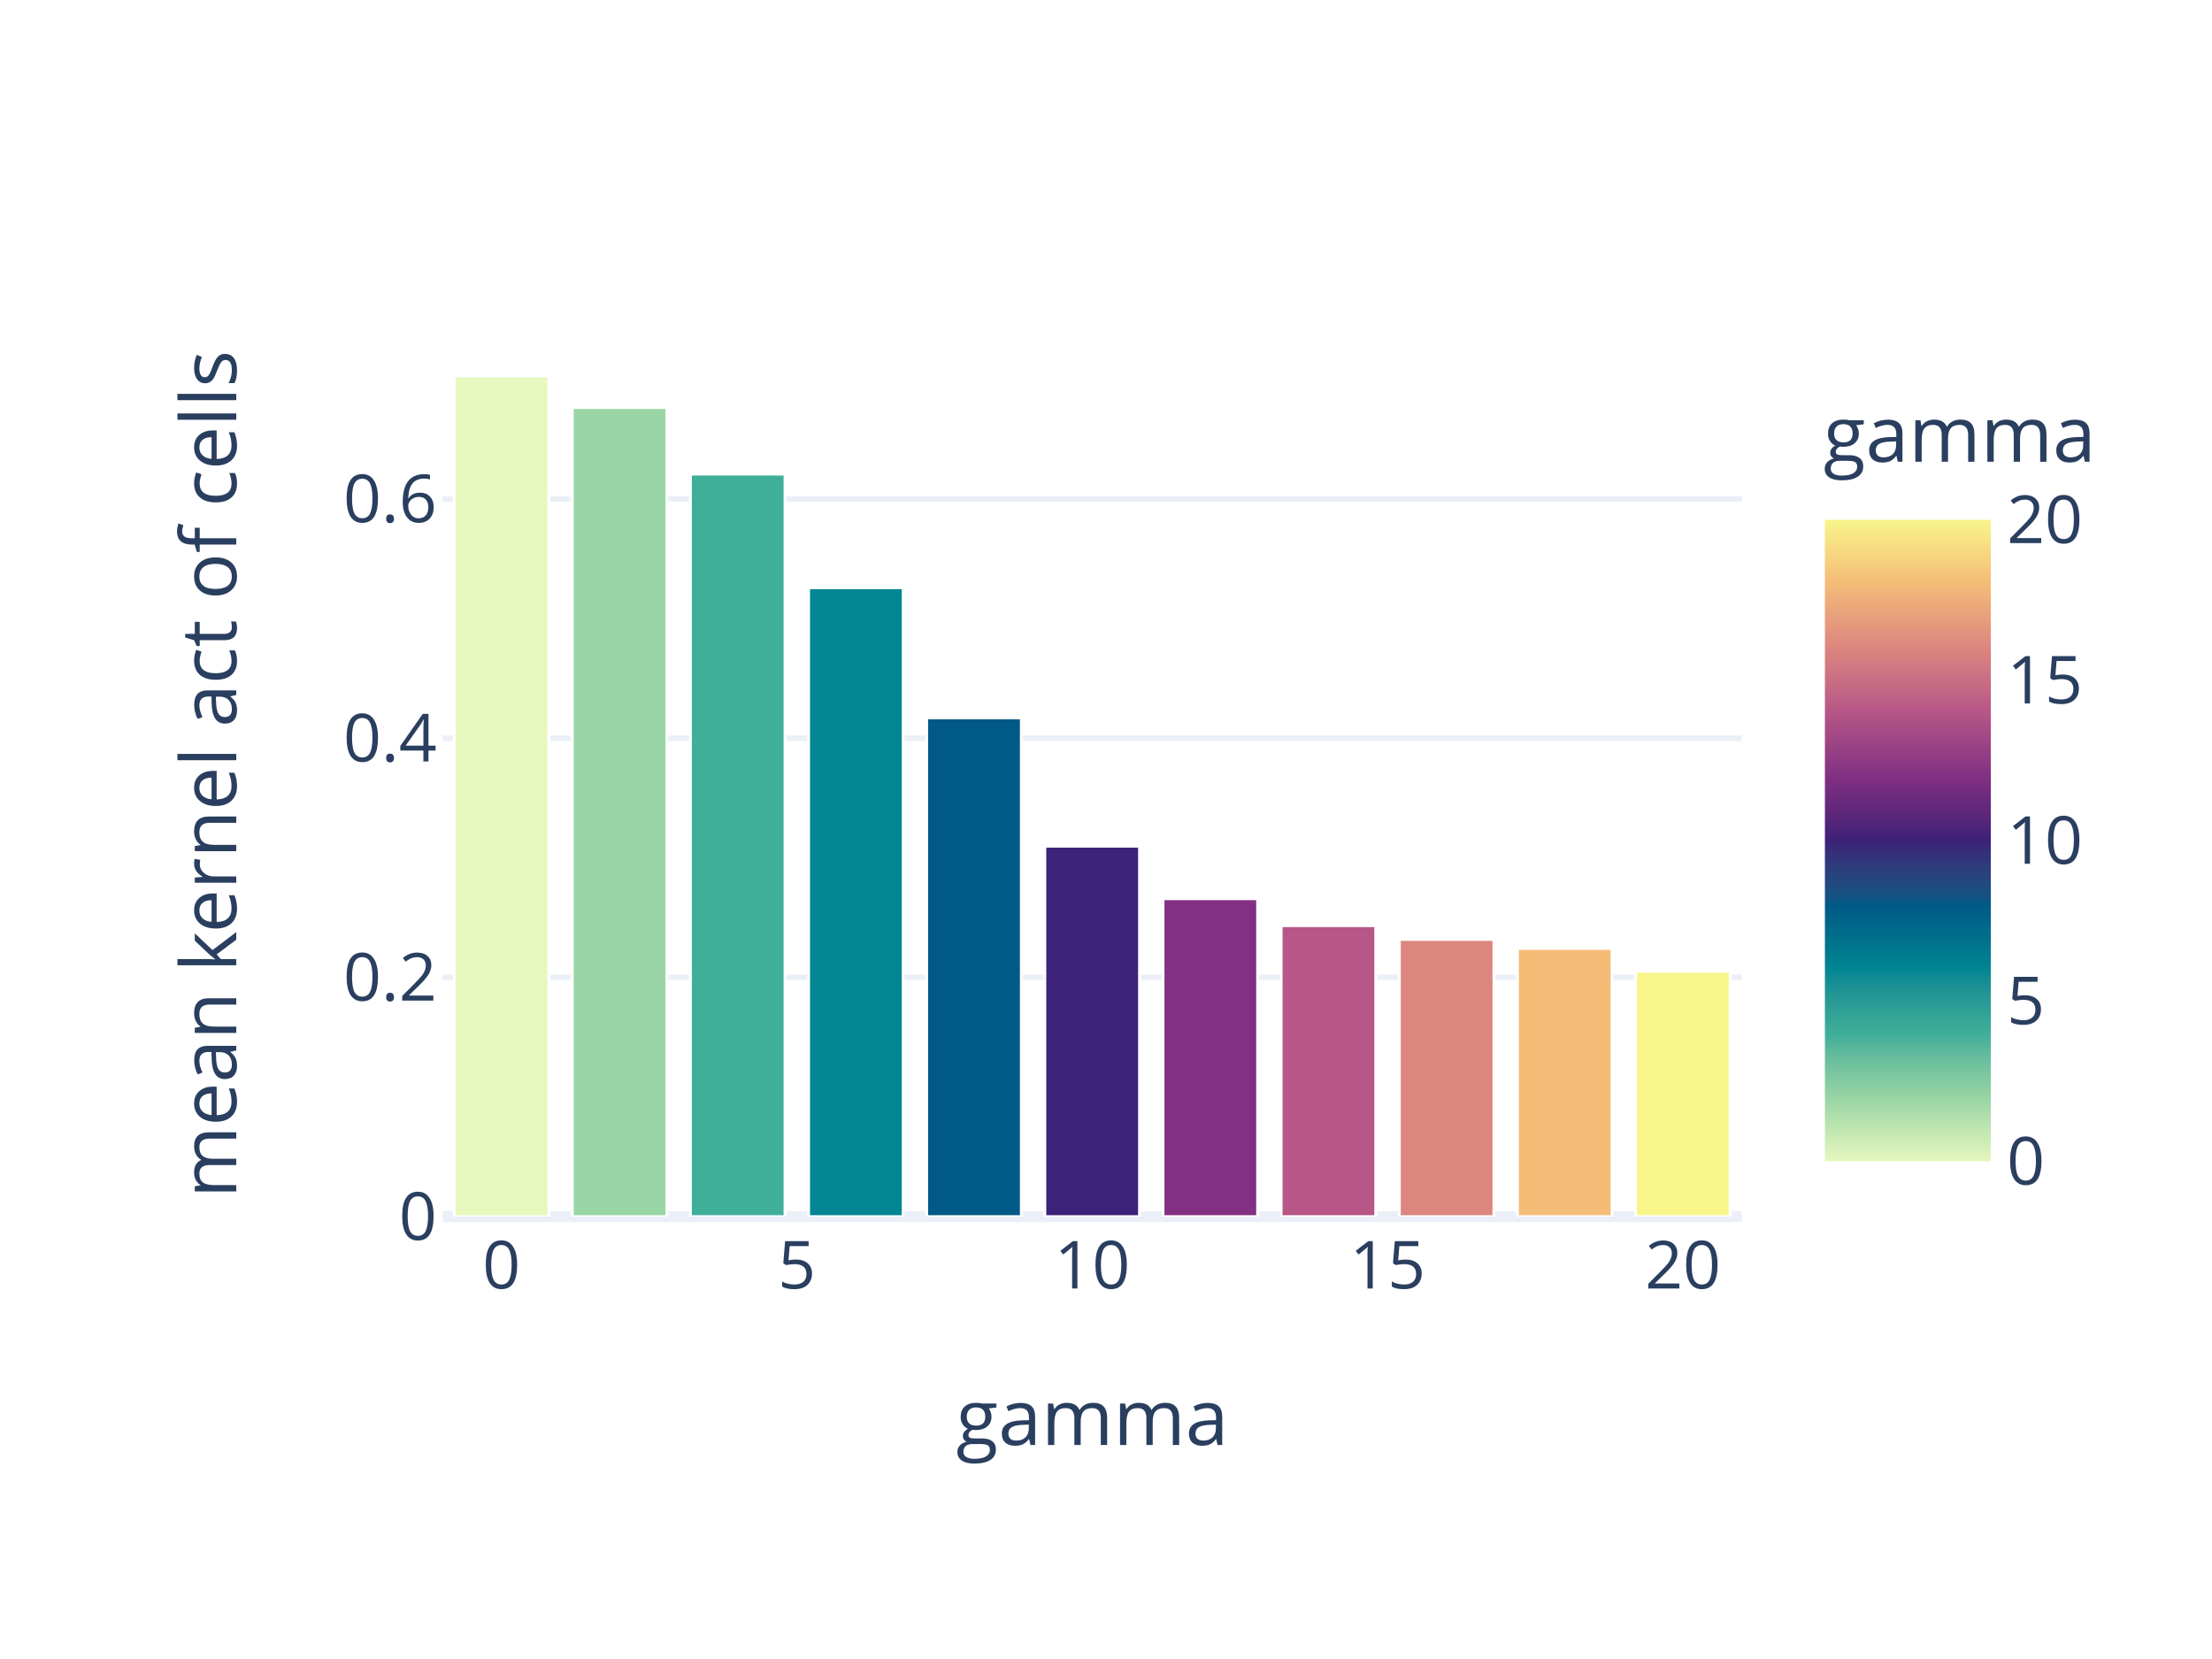
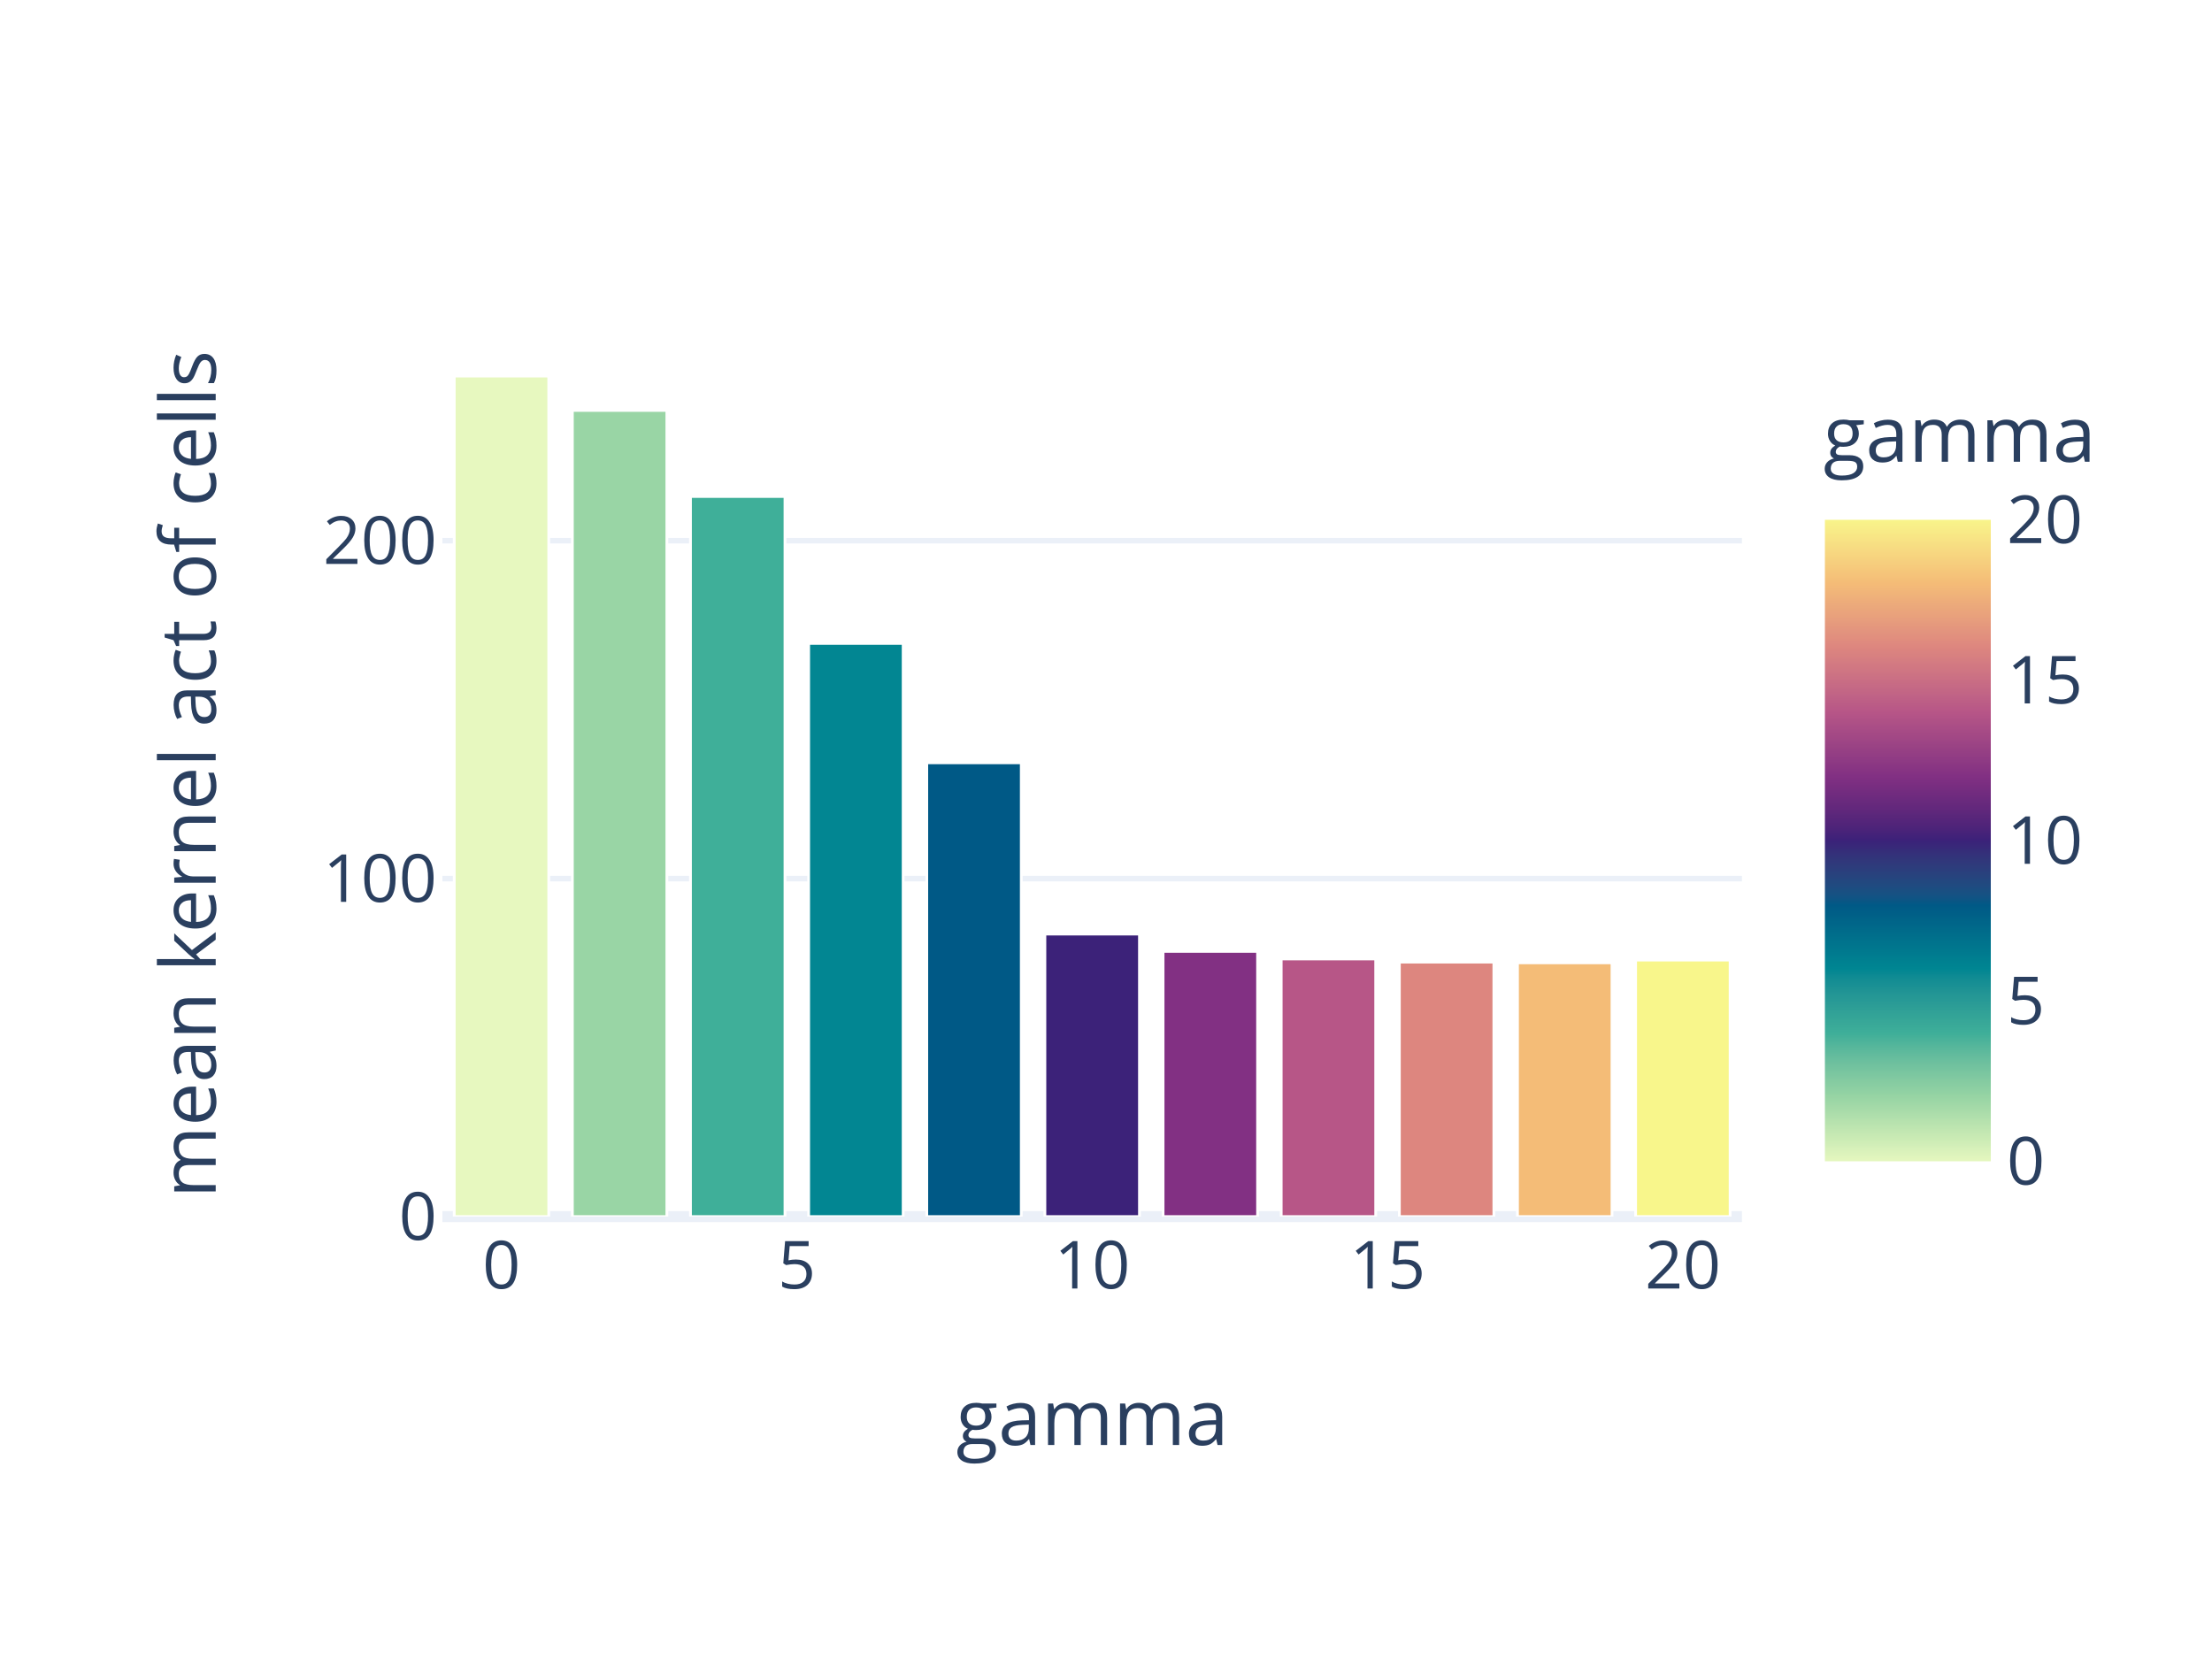
<svg xmlns="http://www.w3.org/2000/svg" class="main-svg" width="400" height="300" style="" viewBox="0 0 400 300">
  <rect x="0" y="0" width="400" height="300" style="fill: rgb(255, 255, 255); fill-opacity: 1;" />
-   <defs id="defs-e5027d">
+   <defs id="defs-e81936">
    <g class="clips">
-       <clipPath id="clipe5027dxyplot" class="plotclip">
+       <clipPath id="clipe81936xyplot" class="plotclip">
        <rect width="235" height="160" />
      </clipPath>
-       <clipPath class="axesclip" id="clipe5027dx">
+       <clipPath class="axesclip" id="clipe81936x">
        <rect x="80" y="0" width="235" height="300" />
      </clipPath>
-       <clipPath class="axesclip" id="clipe5027dy">
+       <clipPath class="axesclip" id="clipe81936y">
        <rect x="0" y="60" width="400" height="160" />
      </clipPath>
-       <clipPath class="axesclip" id="clipe5027dxy">
+       <clipPath class="axesclip" id="clipe81936xy">
        <rect x="80" y="60" width="235" height="160" />
      </clipPath>
    </g>
    <g class="gradients">
-       <linearGradient x1="0" y1="1" x2="0" y2="0" gradientUnits="objectBoundingBox" id="ge5027d-cbcoloraxis">
+       <linearGradient x1="0" y1="1" x2="0" y2="0" gradientUnits="objectBoundingBox" id="ge81936-cbcoloraxis">
        <stop offset="0%" stop-color="rgb(231, 248, 191)" stop-opacity="1" />
        <stop offset="0.392%" stop-color="rgb(228, 247, 190)" stop-opacity="1" />
        <stop offset="0.784%" stop-color="rgb(225, 245, 189)" stop-opacity="1" />
        <stop offset="1.176%" stop-color="rgb(222, 244, 188)" stop-opacity="1" />
        <stop offset="1.569%" stop-color="rgb(219, 242, 187)" stop-opacity="1" />
        <stop offset="1.961%" stop-color="rgb(216, 241, 186)" stop-opacity="1" />
        <stop offset="2.353%" stop-color="rgb(213, 240, 185)" stop-opacity="1" />
        <stop offset="2.745%" stop-color="rgb(210, 238, 184)" stop-opacity="1" />
        <stop offset="3.137%" stop-color="rgb(207, 237, 182)" stop-opacity="1" />
        <stop offset="3.529%" stop-color="rgb(204, 236, 181)" stop-opacity="1" />
        <stop offset="3.922%" stop-color="rgb(201, 234, 180)" stop-opacity="1" />
        <stop offset="4.314%" stop-color="rgb(198, 233, 179)" stop-opacity="1" />
        <stop offset="4.706%" stop-color="rgb(195, 231, 178)" stop-opacity="1" />
        <stop offset="5.098%" stop-color="rgb(192, 230, 177)" stop-opacity="1" />
        <stop offset="5.49%" stop-color="rgb(189, 229, 176)" stop-opacity="1" />
        <stop offset="5.882%" stop-color="rgb(186, 227, 175)" stop-opacity="1" />
        <stop offset="6.275%" stop-color="rgb(183, 226, 174)" stop-opacity="1" />
        <stop offset="6.667%" stop-color="rgb(180, 225, 173)" stop-opacity="1" />
        <stop offset="7.059%" stop-color="rgb(176, 223, 172)" stop-opacity="1" />
        <stop offset="7.451%" stop-color="rgb(173, 222, 171)" stop-opacity="1" />
        <stop offset="7.843%" stop-color="rgb(170, 220, 170)" stop-opacity="1" />
        <stop offset="8.235%" stop-color="rgb(167, 219, 169)" stop-opacity="1" />
        <stop offset="8.627%" stop-color="rgb(164, 218, 168)" stop-opacity="1" />
        <stop offset="9.02%" stop-color="rgb(160, 216, 167)" stop-opacity="1" />
        <stop offset="9.412%" stop-color="rgb(157, 215, 166)" stop-opacity="1" />
        <stop offset="9.804%" stop-color="rgb(154, 214, 165)" stop-opacity="1" />
        <stop offset="10.196%" stop-color="rgb(151, 212, 164)" stop-opacity="1" />
        <stop offset="10.588%" stop-color="rgb(148, 211, 163)" stop-opacity="1" />
        <stop offset="10.98%" stop-color="rgb(145, 209, 163)" stop-opacity="1" />
        <stop offset="11.373%" stop-color="rgb(142, 208, 163)" stop-opacity="1" />
        <stop offset="11.765%" stop-color="rgb(139, 206, 162)" stop-opacity="1" />
        <stop offset="12.157%" stop-color="rgb(136, 205, 162)" stop-opacity="1" />
        <stop offset="12.549%" stop-color="rgb(133, 203, 161)" stop-opacity="1" />
        <stop offset="12.941%" stop-color="rgb(130, 202, 161)" stop-opacity="1" />
        <stop offset="13.333%" stop-color="rgb(127, 200, 161)" stop-opacity="1" />
        <stop offset="13.725%" stop-color="rgb(124, 199, 160)" stop-opacity="1" />
        <stop offset="14.118%" stop-color="rgb(121, 197, 160)" stop-opacity="1" />
        <stop offset="14.51%" stop-color="rgb(117, 196, 159)" stop-opacity="1" />
        <stop offset="14.902%" stop-color="rgb(114, 194, 159)" stop-opacity="1" />
        <stop offset="15.294%" stop-color="rgb(111, 193, 158)" stop-opacity="1" />
        <stop offset="15.686%" stop-color="rgb(108, 191, 158)" stop-opacity="1" />
        <stop offset="16.078%" stop-color="rgb(104, 190, 158)" stop-opacity="1" />
        <stop offset="16.471%" stop-color="rgb(101, 188, 157)" stop-opacity="1" />
        <stop offset="16.863%" stop-color="rgb(97, 187, 157)" stop-opacity="1" />
        <stop offset="17.255%" stop-color="rgb(93, 185, 156)" stop-opacity="1" />
        <stop offset="17.647%" stop-color="rgb(89, 184, 156)" stop-opacity="1" />
        <stop offset="18.039%" stop-color="rgb(86, 182, 155)" stop-opacity="1" />
        <stop offset="18.431%" stop-color="rgb(81, 181, 155)" stop-opacity="1" />
        <stop offset="18.824%" stop-color="rgb(77, 179, 154)" stop-opacity="1" />
        <stop offset="19.216%" stop-color="rgb(73, 178, 154)" stop-opacity="1" />
        <stop offset="19.608%" stop-color="rgb(68, 176, 153)" stop-opacity="1" />
        <stop offset="20%" stop-color="rgb(63, 175, 153)" stop-opacity="1" />
        <stop offset="20.392%" stop-color="rgb(61, 173, 153)" stop-opacity="1" />
        <stop offset="20.784%" stop-color="rgb(60, 172, 153)" stop-opacity="1" />
        <stop offset="21.176%" stop-color="rgb(58, 170, 152)" stop-opacity="1" />
        <stop offset="21.569%" stop-color="rgb(57, 168, 152)" stop-opacity="1" />
        <stop offset="21.961%" stop-color="rgb(55, 167, 152)" stop-opacity="1" />
        <stop offset="22.353%" stop-color="rgb(53, 165, 151)" stop-opacity="1" />
        <stop offset="22.745%" stop-color="rgb(51, 164, 151)" stop-opacity="1" />
        <stop offset="23.137%" stop-color="rgb(50, 162, 151)" stop-opacity="1" />
        <stop offset="23.529%" stop-color="rgb(48, 160, 151)" stop-opacity="1" />
        <stop offset="23.922%" stop-color="rgb(46, 159, 150)" stop-opacity="1" />
        <stop offset="24.314%" stop-color="rgb(44, 157, 150)" stop-opacity="1" />
        <stop offset="24.706%" stop-color="rgb(42, 155, 150)" stop-opacity="1" />
        <stop offset="25.098%" stop-color="rgb(40, 154, 150)" stop-opacity="1" />
        <stop offset="25.49%" stop-color="rgb(38, 152, 149)" stop-opacity="1" />
        <stop offset="25.882%" stop-color="rgb(36, 151, 149)" stop-opacity="1" />
        <stop offset="26.275%" stop-color="rgb(34, 149, 149)" stop-opacity="1" />
        <stop offset="26.667%" stop-color="rgb(31, 147, 148)" stop-opacity="1" />
        <stop offset="27.059%" stop-color="rgb(29, 146, 148)" stop-opacity="1" />
        <stop offset="27.451%" stop-color="rgb(26, 144, 148)" stop-opacity="1" />
        <stop offset="27.843%" stop-color="rgb(23, 143, 148)" stop-opacity="1" />
        <stop offset="28.235%" stop-color="rgb(20, 141, 147)" stop-opacity="1" />
        <stop offset="28.627%" stop-color="rgb(17, 140, 147)" stop-opacity="1" />
        <stop offset="29.02%" stop-color="rgb(13, 138, 147)" stop-opacity="1" />
        <stop offset="29.412%" stop-color="rgb(8, 136, 146)" stop-opacity="1" />
        <stop offset="29.804%" stop-color="rgb(3, 135, 146)" stop-opacity="1" />
        <stop offset="30.196%" stop-color="rgb(0, 133, 146)" stop-opacity="1" />
        <stop offset="30.588%" stop-color="rgb(0, 131, 145)" stop-opacity="1" />
        <stop offset="30.98%" stop-color="rgb(0, 130, 145)" stop-opacity="1" />
        <stop offset="31.373%" stop-color="rgb(0, 128, 144)" stop-opacity="1" />
        <stop offset="31.765%" stop-color="rgb(0, 126, 144)" stop-opacity="1" />
        <stop offset="32.157%" stop-color="rgb(0, 124, 143)" stop-opacity="1" />
        <stop offset="32.549%" stop-color="rgb(0, 122, 143)" stop-opacity="1" />
        <stop offset="32.941%" stop-color="rgb(0, 121, 142)" stop-opacity="1" />
        <stop offset="33.333%" stop-color="rgb(0, 119, 142)" stop-opacity="1" />
        <stop offset="33.725%" stop-color="rgb(0, 117, 141)" stop-opacity="1" />
        <stop offset="34.118%" stop-color="rgb(0, 115, 141)" stop-opacity="1" />
        <stop offset="34.51%" stop-color="rgb(0, 114, 140)" stop-opacity="1" />
        <stop offset="34.902%" stop-color="rgb(0, 112, 140)" stop-opacity="1" />
        <stop offset="35.294%" stop-color="rgb(0, 110, 139)" stop-opacity="1" />
        <stop offset="35.686%" stop-color="rgb(0, 108, 139)" stop-opacity="1" />
        <stop offset="36.078%" stop-color="rgb(0, 107, 138)" stop-opacity="1" />
        <stop offset="36.471%" stop-color="rgb(0, 105, 138)" stop-opacity="1" />
        <stop offset="36.863%" stop-color="rgb(0, 103, 137)" stop-opacity="1" />
        <stop offset="37.255%" stop-color="rgb(0, 101, 137)" stop-opacity="1" />
        <stop offset="37.647%" stop-color="rgb(0, 100, 136)" stop-opacity="1" />
        <stop offset="38.039%" stop-color="rgb(0, 98, 136)" stop-opacity="1" />
        <stop offset="38.431%" stop-color="rgb(0, 96, 135)" stop-opacity="1" />
        <stop offset="38.824%" stop-color="rgb(0, 94, 135)" stop-opacity="1" />
        <stop offset="39.216%" stop-color="rgb(0, 93, 135)" stop-opacity="1" />
        <stop offset="39.608%" stop-color="rgb(0, 91, 134)" stop-opacity="1" />
        <stop offset="40%" stop-color="rgb(0, 89, 134)" stop-opacity="1" />
        <stop offset="40.392%" stop-color="rgb(6, 87, 133)" stop-opacity="1" />
        <stop offset="40.784%" stop-color="rgb(12, 85, 132)" stop-opacity="1" />
        <stop offset="41.176%" stop-color="rgb(17, 83, 132)" stop-opacity="1" />
        <stop offset="41.569%" stop-color="rgb(21, 82, 131)" stop-opacity="1" />
        <stop offset="41.961%" stop-color="rgb(24, 80, 130)" stop-opacity="1" />
        <stop offset="42.353%" stop-color="rgb(27, 78, 129)" stop-opacity="1" />
        <stop offset="42.745%" stop-color="rgb(30, 76, 129)" stop-opacity="1" />
        <stop offset="43.137%" stop-color="rgb(32, 74, 128)" stop-opacity="1" />
        <stop offset="43.529%" stop-color="rgb(34, 72, 127)" stop-opacity="1" />
        <stop offset="43.922%" stop-color="rgb(36, 70, 127)" stop-opacity="1" />
        <stop offset="44.314%" stop-color="rgb(38, 68, 126)" stop-opacity="1" />
        <stop offset="44.706%" stop-color="rgb(40, 66, 125)" stop-opacity="1" />
        <stop offset="45.098%" stop-color="rgb(42, 64, 125)" stop-opacity="1" />
        <stop offset="45.49%" stop-color="rgb(43, 62, 124)" stop-opacity="1" />
        <stop offset="45.882%" stop-color="rgb(45, 60, 124)" stop-opacity="1" />
        <stop offset="46.275%" stop-color="rgb(46, 58, 123)" stop-opacity="1" />
        <stop offset="46.667%" stop-color="rgb(48, 56, 123)" stop-opacity="1" />
        <stop offset="47.059%" stop-color="rgb(49, 54, 122)" stop-opacity="1" />
        <stop offset="47.451%" stop-color="rgb(50, 51, 122)" stop-opacity="1" />
        <stop offset="47.843%" stop-color="rgb(52, 49, 122)" stop-opacity="1" />
        <stop offset="48.235%" stop-color="rgb(53, 46, 121)" stop-opacity="1" />
        <stop offset="48.627%" stop-color="rgb(54, 44, 121)" stop-opacity="1" />
        <stop offset="49.02%" stop-color="rgb(56, 41, 121)" stop-opacity="1" />
        <stop offset="49.412%" stop-color="rgb(57, 38, 121)" stop-opacity="1" />
        <stop offset="49.804%" stop-color="rgb(58, 35, 121)" stop-opacity="1" />
        <stop offset="50.196%" stop-color="rgb(61, 33, 121)" stop-opacity="1" />
        <stop offset="50.588%" stop-color="rgb(65, 34, 121)" stop-opacity="1" />
        <stop offset="50.98%" stop-color="rgb(68, 34, 121)" stop-opacity="1" />
        <stop offset="51.373%" stop-color="rgb(72, 35, 121)" stop-opacity="1" />
        <stop offset="51.765%" stop-color="rgb(75, 35, 121)" stop-opacity="1" />
        <stop offset="52.157%" stop-color="rgb(78, 36, 121)" stop-opacity="1" />
        <stop offset="52.549%" stop-color="rgb(81, 36, 121)" stop-opacity="1" />
        <stop offset="52.941%" stop-color="rgb(84, 37, 122)" stop-opacity="1" />
        <stop offset="53.333%" stop-color="rgb(87, 37, 122)" stop-opacity="1" />
        <stop offset="53.725%" stop-color="rgb(89, 38, 122)" stop-opacity="1" />
        <stop offset="54.118%" stop-color="rgb(92, 39, 123)" stop-opacity="1" />
        <stop offset="54.51%" stop-color="rgb(95, 39, 123)" stop-opacity="1" />
        <stop offset="54.902%" stop-color="rgb(98, 40, 124)" stop-opacity="1" />
        <stop offset="55.294%" stop-color="rgb(100, 40, 124)" stop-opacity="1" />
        <stop offset="55.686%" stop-color="rgb(103, 41, 124)" stop-opacity="1" />
        <stop offset="56.078%" stop-color="rgb(105, 42, 125)" stop-opacity="1" />
        <stop offset="56.471%" stop-color="rgb(108, 42, 126)" stop-opacity="1" />
        <stop offset="56.863%" stop-color="rgb(110, 43, 126)" stop-opacity="1" />
        <stop offset="57.255%" stop-color="rgb(113, 43, 127)" stop-opacity="1" />
        <stop offset="57.647%" stop-color="rgb(115, 44, 127)" stop-opacity="1" />
        <stop offset="58.039%" stop-color="rgb(118, 45, 128)" stop-opacity="1" />
        <stop offset="58.431%" stop-color="rgb(120, 45, 128)" stop-opacity="1" />
        <stop offset="58.824%" stop-color="rgb(123, 46, 129)" stop-opacity="1" />
        <stop offset="59.216%" stop-color="rgb(125, 47, 130)" stop-opacity="1" />
        <stop offset="59.608%" stop-color="rgb(128, 47, 130)" stop-opacity="1" />
        <stop offset="60%" stop-color="rgb(130, 48, 131)" stop-opacity="1" />
        <stop offset="60.392%" stop-color="rgb(132, 50, 131)" stop-opacity="1" />
        <stop offset="60.784%" stop-color="rgb(134, 51, 131)" stop-opacity="1" />
        <stop offset="61.176%" stop-color="rgb(136, 53, 131)" stop-opacity="1" />
        <stop offset="61.569%" stop-color="rgb(138, 54, 131)" stop-opacity="1" />
        <stop offset="61.961%" stop-color="rgb(140, 56, 131)" stop-opacity="1" />
        <stop offset="62.353%" stop-color="rgb(142, 58, 132)" stop-opacity="1" />
        <stop offset="62.745%" stop-color="rgb(144, 59, 132)" stop-opacity="1" />
        <stop offset="63.137%" stop-color="rgb(146, 61, 132)" stop-opacity="1" />
        <stop offset="63.529%" stop-color="rgb(148, 62, 132)" stop-opacity="1" />
        <stop offset="63.922%" stop-color="rgb(150, 64, 132)" stop-opacity="1" />
        <stop offset="64.314%" stop-color="rgb(152, 65, 132)" stop-opacity="1" />
        <stop offset="64.706%" stop-color="rgb(154, 67, 132)" stop-opacity="1" />
        <stop offset="65.098%" stop-color="rgb(156, 68, 133)" stop-opacity="1" />
        <stop offset="65.49%" stop-color="rgb(159, 70, 133)" stop-opacity="1" />
        <stop offset="65.882%" stop-color="rgb(161, 71, 133)" stop-opacity="1" />
        <stop offset="66.275%" stop-color="rgb(163, 72, 133)" stop-opacity="1" />
        <stop offset="66.667%" stop-color="rgb(165, 74, 133)" stop-opacity="1" />
        <stop offset="67.059%" stop-color="rgb(167, 75, 134)" stop-opacity="1" />
        <stop offset="67.451%" stop-color="rgb(169, 77, 134)" stop-opacity="1" />
        <stop offset="67.843%" stop-color="rgb(171, 78, 134)" stop-opacity="1" />
        <stop offset="68.235%" stop-color="rgb(173, 80, 134)" stop-opacity="1" />
        <stop offset="68.627%" stop-color="rgb(175, 81, 134)" stop-opacity="1" />
        <stop offset="69.02%" stop-color="rgb(178, 82, 135)" stop-opacity="1" />
        <stop offset="69.412%" stop-color="rgb(180, 84, 135)" stop-opacity="1" />
        <stop offset="69.804%" stop-color="rgb(182, 85, 135)" stop-opacity="1" />
        <stop offset="70.196%" stop-color="rgb(184, 87, 135)" stop-opacity="1" />
        <stop offset="70.588%" stop-color="rgb(185, 89, 135)" stop-opacity="1" />
        <stop offset="70.98%" stop-color="rgb(186, 91, 134)" stop-opacity="1" />
        <stop offset="71.373%" stop-color="rgb(188, 93, 134)" stop-opacity="1" />
        <stop offset="71.765%" stop-color="rgb(189, 95, 134)" stop-opacity="1" />
        <stop offset="72.157%" stop-color="rgb(191, 97, 134)" stop-opacity="1" />
        <stop offset="72.549%" stop-color="rgb(192, 99, 134)" stop-opacity="1" />
        <stop offset="72.941%" stop-color="rgb(194, 101, 133)" stop-opacity="1" />
        <stop offset="73.333%" stop-color="rgb(195, 103, 133)" stop-opacity="1" />
        <stop offset="73.725%" stop-color="rgb(197, 105, 133)" stop-opacity="1" />
        <stop offset="74.118%" stop-color="rgb(198, 106, 133)" stop-opacity="1" />
        <stop offset="74.51%" stop-color="rgb(200, 108, 132)" stop-opacity="1" />
        <stop offset="74.902%" stop-color="rgb(201, 110, 132)" stop-opacity="1" />
        <stop offset="75.294%" stop-color="rgb(203, 112, 132)" stop-opacity="1" />
        <stop offset="75.686%" stop-color="rgb(204, 114, 131)" stop-opacity="1" />
        <stop offset="76.078%" stop-color="rgb(206, 116, 131)" stop-opacity="1" />
        <stop offset="76.471%" stop-color="rgb(207, 118, 131)" stop-opacity="1" />
        <stop offset="76.863%" stop-color="rgb(209, 119, 130)" stop-opacity="1" />
        <stop offset="77.255%" stop-color="rgb(210, 121, 130)" stop-opacity="1" />
        <stop offset="77.647%" stop-color="rgb(212, 123, 130)" stop-opacity="1" />
        <stop offset="78.039%" stop-color="rgb(213, 125, 129)" stop-opacity="1" />
        <stop offset="78.431%" stop-color="rgb(215, 127, 129)" stop-opacity="1" />
        <stop offset="78.824%" stop-color="rgb(216, 129, 128)" stop-opacity="1" />
        <stop offset="79.216%" stop-color="rgb(218, 130, 128)" stop-opacity="1" />
        <stop offset="79.608%" stop-color="rgb(219, 132, 127)" stop-opacity="1" />
        <stop offset="80%" stop-color="rgb(221, 134, 127)" stop-opacity="1" />
        <stop offset="80.392%" stop-color="rgb(222, 136, 127)" stop-opacity="1" />
        <stop offset="80.784%" stop-color="rgb(223, 138, 127)" stop-opacity="1" />
        <stop offset="81.176%" stop-color="rgb(224, 141, 126)" stop-opacity="1" />
        <stop offset="81.569%" stop-color="rgb(225, 143, 126)" stop-opacity="1" />
        <stop offset="81.961%" stop-color="rgb(225, 145, 126)" stop-opacity="1" />
        <stop offset="82.353%" stop-color="rgb(226, 147, 126)" stop-opacity="1" />
        <stop offset="82.745%" stop-color="rgb(227, 149, 126)" stop-opacity="1" />
        <stop offset="83.137%" stop-color="rgb(228, 151, 125)" stop-opacity="1" />
        <stop offset="83.529%" stop-color="rgb(229, 153, 125)" stop-opacity="1" />
        <stop offset="83.922%" stop-color="rgb(230, 155, 125)" stop-opacity="1" />
        <stop offset="84.314%" stop-color="rgb(231, 158, 125)" stop-opacity="1" />
        <stop offset="84.706%" stop-color="rgb(232, 160, 124)" stop-opacity="1" />
        <stop offset="85.098%" stop-color="rgb(233, 162, 124)" stop-opacity="1" />
        <stop offset="85.49%" stop-color="rgb(234, 164, 124)" stop-opacity="1" />
        <stop offset="85.882%" stop-color="rgb(234, 166, 123)" stop-opacity="1" />
        <stop offset="86.275%" stop-color="rgb(235, 168, 123)" stop-opacity="1" />
        <stop offset="86.667%" stop-color="rgb(236, 170, 123)" stop-opacity="1" />
        <stop offset="87.059%" stop-color="rgb(237, 172, 122)" stop-opacity="1" />
        <stop offset="87.451%" stop-color="rgb(238, 174, 122)" stop-opacity="1" />
        <stop offset="87.843%" stop-color="rgb(239, 177, 122)" stop-opacity="1" />
        <stop offset="88.235%" stop-color="rgb(240, 179, 121)" stop-opacity="1" />
        <stop offset="88.627%" stop-color="rgb(241, 181, 121)" stop-opacity="1" />
        <stop offset="89.02%" stop-color="rgb(242, 183, 120)" stop-opacity="1" />
        <stop offset="89.412%" stop-color="rgb(243, 185, 120)" stop-opacity="1" />
        <stop offset="89.804%" stop-color="rgb(244, 187, 119)" stop-opacity="1" />
        <stop offset="90.196%" stop-color="rgb(244, 189, 119)" stop-opacity="1" />
        <stop offset="90.588%" stop-color="rgb(244, 191, 120)" stop-opacity="1" />
        <stop offset="90.98%" stop-color="rgb(245, 194, 121)" stop-opacity="1" />
        <stop offset="91.373%" stop-color="rgb(245, 196, 122)" stop-opacity="1" />
        <stop offset="91.765%" stop-color="rgb(245, 198, 122)" stop-opacity="1" />
        <stop offset="92.157%" stop-color="rgb(246, 201, 123)" stop-opacity="1" />
        <stop offset="92.549%" stop-color="rgb(246, 203, 124)" stop-opacity="1" />
        <stop offset="92.941%" stop-color="rgb(246, 205, 125)" stop-opacity="1" />
        <stop offset="93.333%" stop-color="rgb(246, 207, 126)" stop-opacity="1" />
        <stop offset="93.725%" stop-color="rgb(246, 210, 126)" stop-opacity="1" />
        <stop offset="94.118%" stop-color="rgb(247, 212, 127)" stop-opacity="1" />
        <stop offset="94.51%" stop-color="rgb(247, 214, 128)" stop-opacity="1" />
        <stop offset="94.902%" stop-color="rgb(247, 216, 129)" stop-opacity="1" />
        <stop offset="95.294%" stop-color="rgb(247, 219, 130)" stop-opacity="1" />
        <stop offset="95.686%" stop-color="rgb(247, 221, 130)" stop-opacity="1" />
        <stop offset="96.078%" stop-color="rgb(247, 223, 131)" stop-opacity="1" />
        <stop offset="96.471%" stop-color="rgb(248, 226, 132)" stop-opacity="1" />
        <stop offset="96.863%" stop-color="rgb(248, 228, 133)" stop-opacity="1" />
        <stop offset="97.255%" stop-color="rgb(248, 230, 133)" stop-opacity="1" />
        <stop offset="97.647%" stop-color="rgb(248, 232, 134)" stop-opacity="1" />
        <stop offset="98.039%" stop-color="rgb(248, 235, 135)" stop-opacity="1" />
        <stop offset="98.431%" stop-color="rgb(248, 237, 136)" stop-opacity="1" />
        <stop offset="98.824%" stop-color="rgb(248, 239, 137)" stop-opacity="1" />
        <stop offset="99.216%" stop-color="rgb(248, 241, 137)" stop-opacity="1" />
        <stop offset="99.608%" stop-color="rgb(248, 244, 138)" stop-opacity="1" />
        <stop offset="100%" stop-color="rgb(248, 246, 139)" stop-opacity="1" />
      </linearGradient>
    </g>
    <g class="patterns" />
  </defs>
  <g class="bglayer" />
  <g class="layer-below">
    <g class="imagelayer" />
    <g class="shapelayer" />
  </g>
  <g class="cartesianlayer">
    <g class="subplot xy">
      <g class="layer-subplot">
        <g class="shapelayer" />
        <g class="imagelayer" />
      </g>
      <g class="minor-gridlayer">
        <g class="x" />
        <g class="y" />
      </g>
      <g class="gridlayer">
        <g class="x" />
        <g class="y">
-           <path class="ygrid crisp" transform="translate(0,176.74)" d="M80,0h235" style="stroke: rgb(235, 240, 248); stroke-opacity: 1; stroke-width: 1px;" />
-           <path class="ygrid crisp" transform="translate(0,133.49)" d="M80,0h235" style="stroke: rgb(235, 240, 248); stroke-opacity: 1; stroke-width: 1px;" />
-           <path class="ygrid crisp" transform="translate(0,90.23)" d="M80,0h235" style="stroke: rgb(235, 240, 248); stroke-opacity: 1; stroke-width: 1px;" />
+           <path class="ygrid crisp" transform="translate(0,158.88)" d="M80,0h235" style="stroke: rgb(235, 240, 248); stroke-opacity: 1; stroke-width: 1px;" />
+           <path class="ygrid crisp" transform="translate(0,97.77)" d="M80,0h235" style="stroke: rgb(235, 240, 248); stroke-opacity: 1; stroke-width: 1px;" />
        </g>
      </g>
      <g class="zerolinelayer">
        <path class="yzl zl crisp" transform="translate(0,220)" d="M80,0h235" style="stroke: rgb(235, 240, 248); stroke-opacity: 1; stroke-width: 2px;" />
      </g>
      <g class="layer-between">
        <g class="shapelayer" />
        <g class="imagelayer" />
      </g>
      <path class="xlines-below" />
      <path class="ylines-below" />
      <g class="overlines-below" />
      <g class="xaxislayer-below" />
      <g class="yaxislayer-below" />
      <g class="overaxes-below" />
      <g class="overplot">
-         <g class="xy" transform="translate(80,60)" clip-path="url(#clipe5027dxyplot)">
+         <g class="xy" transform="translate(80,60)" clip-path="url(#clipe81936xyplot)">
          <g class="barlayer mlayer">
            <g class="trace bars" style="opacity: 1;">
              <g class="points">
                <g class="point">
                  <path d="M2.14,160V8H19.23V160Z" style="vector-effect: none; opacity: 1; stroke-width: 0.5px; fill: rgb(231, 248, 191); fill-opacity: 1; stroke: rgb(255, 255, 255); stroke-opacity: 1;" />
                </g>
                <g class="point">
-                   <path d="M23.5,160V13.7H40.59V160Z" style="vector-effect: none; opacity: 1; stroke-width: 0.5px; fill: rgb(153, 213, 165); fill-opacity: 1; stroke: rgb(255, 255, 255); stroke-opacity: 1;" />
-                 </g>
-                 <g class="point">
-                   <path d="M44.86,160V25.74H61.95V160Z" style="vector-effect: none; opacity: 1; stroke-width: 0.5px; fill: rgb(63, 175, 153); fill-opacity: 1; stroke: rgb(255, 255, 255); stroke-opacity: 1;" />
-                 </g>
-                 <g class="point">
-                   <path d="M66.23,160V46.29H83.32V160Z" style="vector-effect: none; opacity: 1; stroke-width: 0.5px; fill: rgb(2, 134, 146); fill-opacity: 1; stroke: rgb(255, 255, 255); stroke-opacity: 1;" />
-                 </g>
-                 <g class="point">
-                   <path d="M87.59,160V69.83H104.68V160Z" style="vector-effect: none; opacity: 1; stroke-width: 0.5px; fill: rgb(0, 89, 134); fill-opacity: 1; stroke: rgb(255, 255, 255); stroke-opacity: 1;" />
-                 </g>
-                 <g class="point">
-                   <path d="M108.95,160V93.03H126.05V160Z" style="vector-effect: none; opacity: 1; stroke-width: 0.5px; fill: rgb(60, 34, 121); fill-opacity: 1; stroke: rgb(255, 255, 255); stroke-opacity: 1;" />
-                 </g>
-                 <g class="point">
-                   <path d="M130.32,160V102.53H147.41V160Z" style="vector-effect: none; opacity: 1; stroke-width: 0.5px; fill: rgb(130, 48, 131); fill-opacity: 1; stroke: rgb(255, 255, 255); stroke-opacity: 1;" />
-                 </g>
-                 <g class="point">
-                   <path d="M151.68,160V107.4H168.77V160Z" style="vector-effect: none; opacity: 1; stroke-width: 0.5px; fill: rgb(183, 86, 135); fill-opacity: 1; stroke: rgb(255, 255, 255); stroke-opacity: 1;" />
-                 </g>
-                 <g class="point">
-                   <path d="M173.05,160V109.89H190.14V160Z" style="vector-effect: none; opacity: 1; stroke-width: 0.5px; fill: rgb(221, 134, 127); fill-opacity: 1; stroke: rgb(255, 255, 255); stroke-opacity: 1;" />
-                 </g>
-                 <g class="point">
-                   <path d="M194.41,160V111.51H211.5V160Z" style="vector-effect: none; opacity: 1; stroke-width: 0.5px; fill: rgb(244, 188, 119); fill-opacity: 1; stroke: rgb(255, 255, 255); stroke-opacity: 1;" />
-                 </g>
-                 <g class="point">
-                   <path d="M215.77,160V115.65H232.86V160Z" style="vector-effect: none; opacity: 1; stroke-width: 0.5px; fill: rgb(248, 246, 139); fill-opacity: 1; stroke: rgb(255, 255, 255); stroke-opacity: 1;" />
+                   <path d="M23.5,160V14.22H40.59V160Z" style="vector-effect: none; opacity: 1; stroke-width: 0.5px; fill: rgb(153, 213, 165); fill-opacity: 1; stroke: rgb(255, 255, 255); stroke-opacity: 1;" />
+                 </g>
+                 <g class="point">
+                   <path d="M44.86,160V29.78H61.95V160Z" style="vector-effect: none; opacity: 1; stroke-width: 0.5px; fill: rgb(63, 175, 153); fill-opacity: 1; stroke: rgb(255, 255, 255); stroke-opacity: 1;" />
+                 </g>
+                 <g class="point">
+                   <path d="M66.23,160V56.35H83.32V160Z" style="vector-effect: none; opacity: 1; stroke-width: 0.5px; fill: rgb(2, 134, 146); fill-opacity: 1; stroke: rgb(255, 255, 255); stroke-opacity: 1;" />
+                 </g>
+                 <g class="point">
+                   <path d="M87.59,160V77.94H104.68V160Z" style="vector-effect: none; opacity: 1; stroke-width: 0.5px; fill: rgb(0, 89, 134); fill-opacity: 1; stroke: rgb(255, 255, 255); stroke-opacity: 1;" />
+                 </g>
+                 <g class="point">
+                   <path d="M108.95,160V108.91H126.05V160Z" style="vector-effect: none; opacity: 1; stroke-width: 0.5px; fill: rgb(60, 34, 121); fill-opacity: 1; stroke: rgb(255, 255, 255); stroke-opacity: 1;" />
+                 </g>
+                 <g class="point">
+                   <path d="M130.32,160V112.04H147.41V160Z" style="vector-effect: none; opacity: 1; stroke-width: 0.5px; fill: rgb(130, 48, 131); fill-opacity: 1; stroke: rgb(255, 255, 255); stroke-opacity: 1;" />
+                 </g>
+                 <g class="point">
+                   <path d="M151.68,160V113.41H168.77V160Z" style="vector-effect: none; opacity: 1; stroke-width: 0.5px; fill: rgb(183, 86, 135); fill-opacity: 1; stroke: rgb(255, 255, 255); stroke-opacity: 1;" />
+                 </g>
+                 <g class="point">
+                   <path d="M173.05,160V113.98H190.14V160Z" style="vector-effect: none; opacity: 1; stroke-width: 0.5px; fill: rgb(221, 134, 127); fill-opacity: 1; stroke: rgb(255, 255, 255); stroke-opacity: 1;" />
+                 </g>
+                 <g class="point">
+                   <path d="M194.41,160V114.11H211.5V160Z" style="vector-effect: none; opacity: 1; stroke-width: 0.5px; fill: rgb(244, 188, 119); fill-opacity: 1; stroke: rgb(255, 255, 255); stroke-opacity: 1;" />
+                 </g>
+                 <g class="point">
+                   <path d="M215.77,160V113.61H232.86V160Z" style="vector-effect: none; opacity: 1; stroke-width: 0.5px; fill: rgb(248, 246, 139); fill-opacity: 1; stroke: rgb(255, 255, 255); stroke-opacity: 1;" />
                </g>
              </g>
            </g>
          </g>
        </g>
      </g>
      <g class="zerolinelayer-above" />
      <path class="xlines-above crisp" d="M0,0" style="fill: none;" />
      <path class="ylines-above crisp" d="M0,0" style="fill: none;" />
      <g class="overlines-above" />
      <g class="xaxislayer-above">
        <g class="xtick">
          <text text-anchor="middle" x="0" y="233" transform="translate(90.68,0)" style="font-family: 'Open Sans', verdana, arial, sans-serif; font-size: 12px; fill: rgb(42, 63, 95); fill-opacity: 1; white-space: pre;">0</text>
        </g>
        <g class="xtick">
          <text text-anchor="middle" x="0" y="233" style="font-family: 'Open Sans', verdana, arial, sans-serif; font-size: 12px; fill: rgb(42, 63, 95); fill-opacity: 1; white-space: pre;" transform="translate(144.09,0)">5</text>
        </g>
        <g class="xtick">
          <text text-anchor="middle" x="0" y="233" style="font-family: 'Open Sans', verdana, arial, sans-serif; font-size: 12px; fill: rgb(42, 63, 95); fill-opacity: 1; white-space: pre;" transform="translate(197.5,0)">10</text>
        </g>
        <g class="xtick">
          <text text-anchor="middle" x="0" y="233" style="font-family: 'Open Sans', verdana, arial, sans-serif; font-size: 12px; fill: rgb(42, 63, 95); fill-opacity: 1; white-space: pre;" transform="translate(250.91,0)">15</text>
        </g>
        <g class="xtick">
          <text text-anchor="middle" x="0" y="233" style="font-family: 'Open Sans', verdana, arial, sans-serif; font-size: 12px; fill: rgb(42, 63, 95); fill-opacity: 1; white-space: pre;" transform="translate(304.32,0)">20</text>
        </g>
      </g>
      <g class="yaxislayer-above">
        <g class="ytick">
          <text text-anchor="end" x="79" y="4.2" transform="translate(0,220)" style="font-family: 'Open Sans', verdana, arial, sans-serif; font-size: 12px; fill: rgb(42, 63, 95); fill-opacity: 1; white-space: pre;">0</text>
        </g>
        <g class="ytick">
-           <text text-anchor="end" x="79" y="4.2" style="font-family: 'Open Sans', verdana, arial, sans-serif; font-size: 12px; fill: rgb(42, 63, 95); fill-opacity: 1; white-space: pre;" transform="translate(0,176.74)">0.2</text>
+           <text text-anchor="end" x="79" y="4.2" style="font-family: 'Open Sans', verdana, arial, sans-serif; font-size: 12px; fill: rgb(42, 63, 95); fill-opacity: 1; white-space: pre;" transform="translate(0,158.88)">100</text>
        </g>
        <g class="ytick">
-           <text text-anchor="end" x="79" y="4.2" style="font-family: 'Open Sans', verdana, arial, sans-serif; font-size: 12px; fill: rgb(42, 63, 95); fill-opacity: 1; white-space: pre;" transform="translate(0,133.49)">0.4</text>
-         </g>
-         <g class="ytick">
-           <text text-anchor="end" x="79" y="4.2" style="font-family: 'Open Sans', verdana, arial, sans-serif; font-size: 12px; fill: rgb(42, 63, 95); fill-opacity: 1; white-space: pre;" transform="translate(0,90.23)">0.6</text>
+           <text text-anchor="end" x="79" y="4.2" style="font-family: 'Open Sans', verdana, arial, sans-serif; font-size: 12px; fill: rgb(42, 63, 95); fill-opacity: 1; white-space: pre;" transform="translate(0,97.77)">200</text>
        </g>
      </g>
      <g class="overaxes-above" />
    </g>
  </g>
  <g class="polarlayer" />
  <g class="smithlayer" />
  <g class="ternarylayer" />
  <g class="geolayer" />
  <g class="funnelarealayer" />
  <g class="pielayer" />
  <g class="iciclelayer" />
  <g class="treemaplayer" />
  <g class="sunburstlayer" />
  <g class="glimages" />
-   <defs id="topdefs-e5027d">
+   <defs id="topdefs-e81936">
    <g class="clips" />
  </defs>
  <g class="layer-above">
    <g class="imagelayer" />
    <g class="shapelayer" />
  </g>
  <g class="infolayer">
    <g class="cbcoloraxis colorbar" transform="translate(80,60)">
      <rect class="cbbg" x="240" y="0" width="68.794" height="160" style="fill: rgb(0, 0, 0); fill-opacity: 0; stroke: rgb(68, 68, 68); stroke-opacity: 1; stroke-width: 0;" />
      <g class="cbfills" transform="translate(0,34)">
-         <rect class="cbfill gradient_filled" style="fill: url('#ge5027d-cbcoloraxis');" x="250" y="0" width="30" height="116" />
+         <rect class="cbfill gradient_filled" style="fill: url('#ge81936-cbcoloraxis');" x="250" y="0" width="30" height="116" />
      </g>
      <g class="cblines" transform="translate(0,34)" />
      <g class="cbaxis crisp" transform="translate(0,-60)">
        <g class="ycbcoloraxistick">
          <text text-anchor="start" x="282.9" y="4.2" transform="translate(0,210)" style="font-family: 'Open Sans', verdana, arial, sans-serif; font-size: 12px; fill: rgb(42, 63, 95); fill-opacity: 1; white-space: pre;">0</text>
        </g>
        <g class="ycbcoloraxistick">
          <text text-anchor="start" x="282.9" y="4.2" style="font-family: 'Open Sans', verdana, arial, sans-serif; font-size: 12px; fill: rgb(42, 63, 95); fill-opacity: 1; white-space: pre;" transform="translate(0,181)">5</text>
        </g>
        <g class="ycbcoloraxistick">
          <text text-anchor="start" x="282.9" y="4.2" style="font-family: 'Open Sans', verdana, arial, sans-serif; font-size: 12px; fill: rgb(42, 63, 95); fill-opacity: 1; white-space: pre;" transform="translate(0,152)">10</text>
        </g>
        <g class="ycbcoloraxistick">
          <text text-anchor="start" x="282.9" y="4.2" style="font-family: 'Open Sans', verdana, arial, sans-serif; font-size: 12px; fill: rgb(42, 63, 95); fill-opacity: 1; white-space: pre;" transform="translate(0,123)">15</text>
        </g>
        <g class="ycbcoloraxistick">
          <text text-anchor="start" x="282.9" y="4.2" style="font-family: 'Open Sans', verdana, arial, sans-serif; font-size: 12px; fill: rgb(42, 63, 95); fill-opacity: 1; white-space: pre;" transform="translate(0,94)">20</text>
        </g>
      </g>
      <g class="cbtitleunshift" transform="translate(-80,-60)">
        <g class="cbtitle" transform="">
          <text class="ycbcoloraxistitle" x="329.7" y="83.5" text-anchor="start" style="opacity: 1; font-family: 'Open Sans', verdana, arial, sans-serif; font-size: 14px; fill: rgb(42, 63, 95); fill-opacity: 1; white-space: pre;">gamma</text>
        </g>
      </g>
      <rect class="cboutline" x="250" y="34" width="30" height="116" style="stroke: rgb(68, 68, 68); stroke-opacity: 1; fill: none; stroke-width: 0;" />
    </g>
    <g class="g-gtitle" />
    <g class="g-xtitle">
      <text class="xtitle" x="197.5" y="261.3" text-anchor="middle" style="opacity: 1; font-family: 'Open Sans', verdana, arial, sans-serif; font-size: 14px; fill: rgb(42, 63, 95); fill-opacity: 1; white-space: pre;">gamma</text>
    </g>
    <g class="g-ytitle">
-       <text class="ytitle" transform="rotate(-90,42.725,140)" x="42.725" y="140" text-anchor="middle" style="opacity: 1; font-family: 'Open Sans', verdana, arial, sans-serif; font-size: 14px; fill: rgb(42, 63, 95); fill-opacity: 1; white-space: pre;">mean kernel act of cells</text>
+       <text class="ytitle" transform="rotate(-90,39.00625,140)" x="39.006" y="140" text-anchor="middle" style="opacity: 1; font-family: 'Open Sans', verdana, arial, sans-serif; font-size: 14px; fill: rgb(42, 63, 95); fill-opacity: 1; white-space: pre;">mean kernel act of cells</text>
    </g>
  </g>
</svg>
